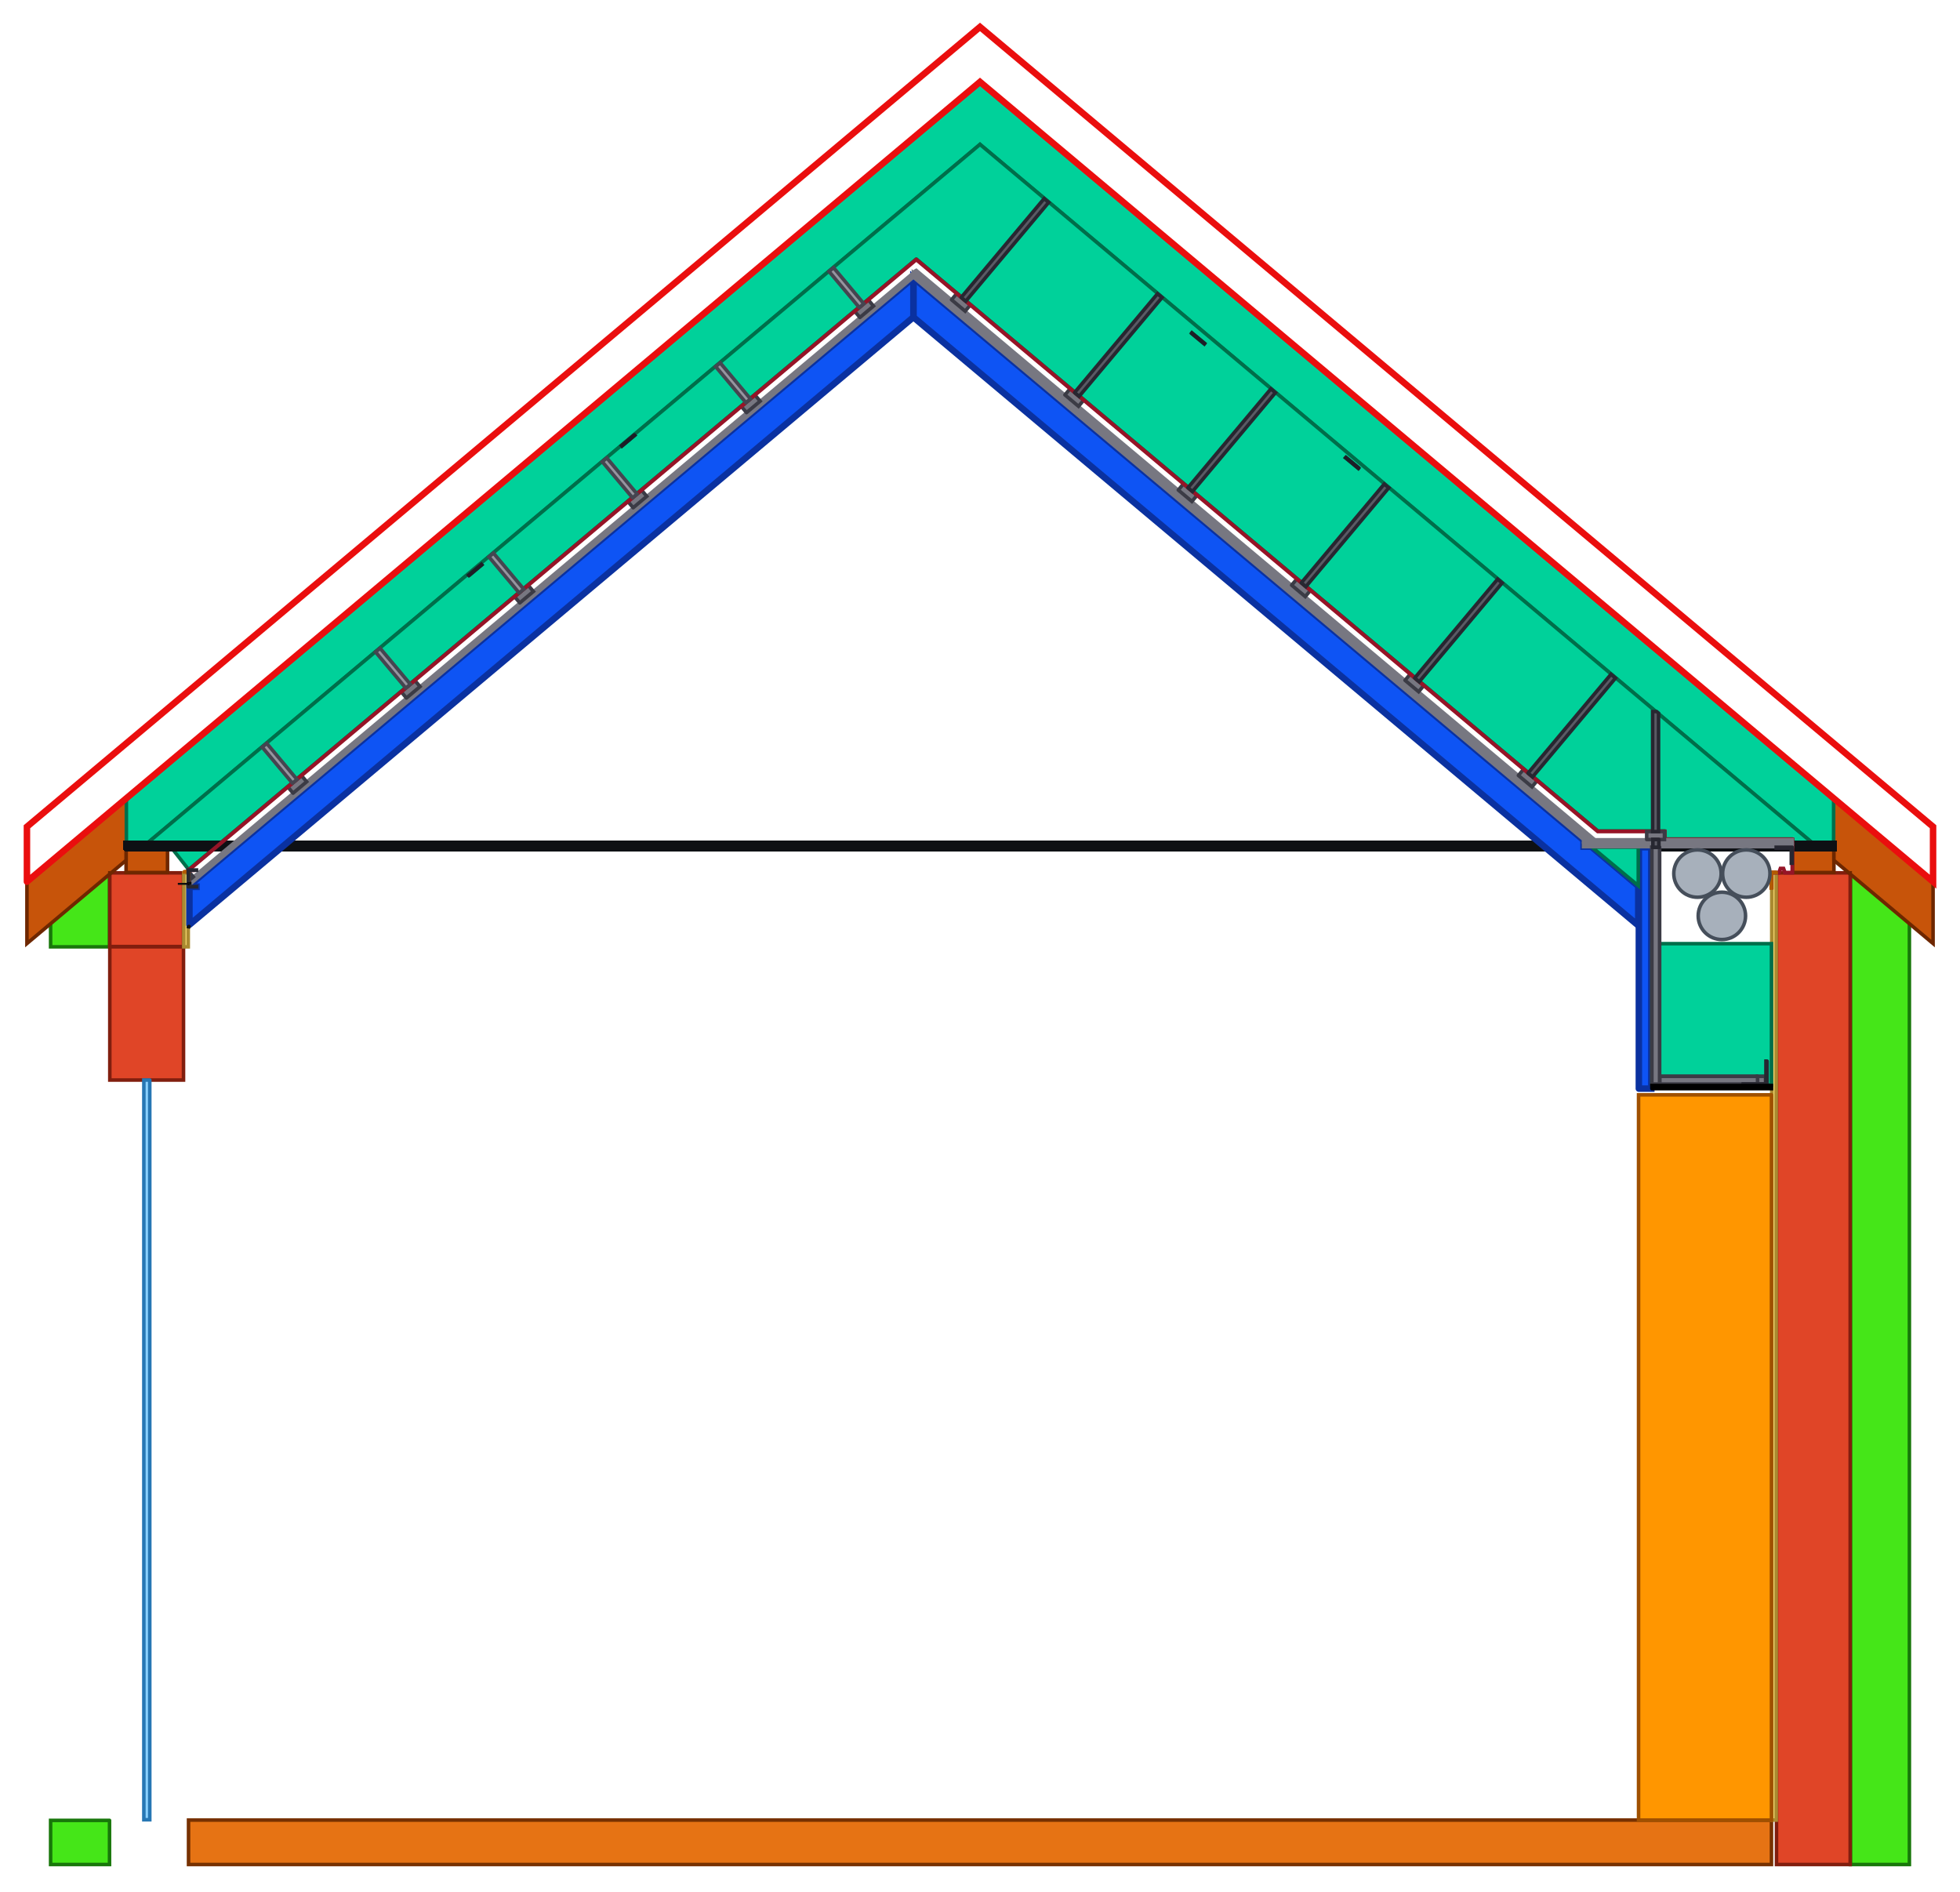
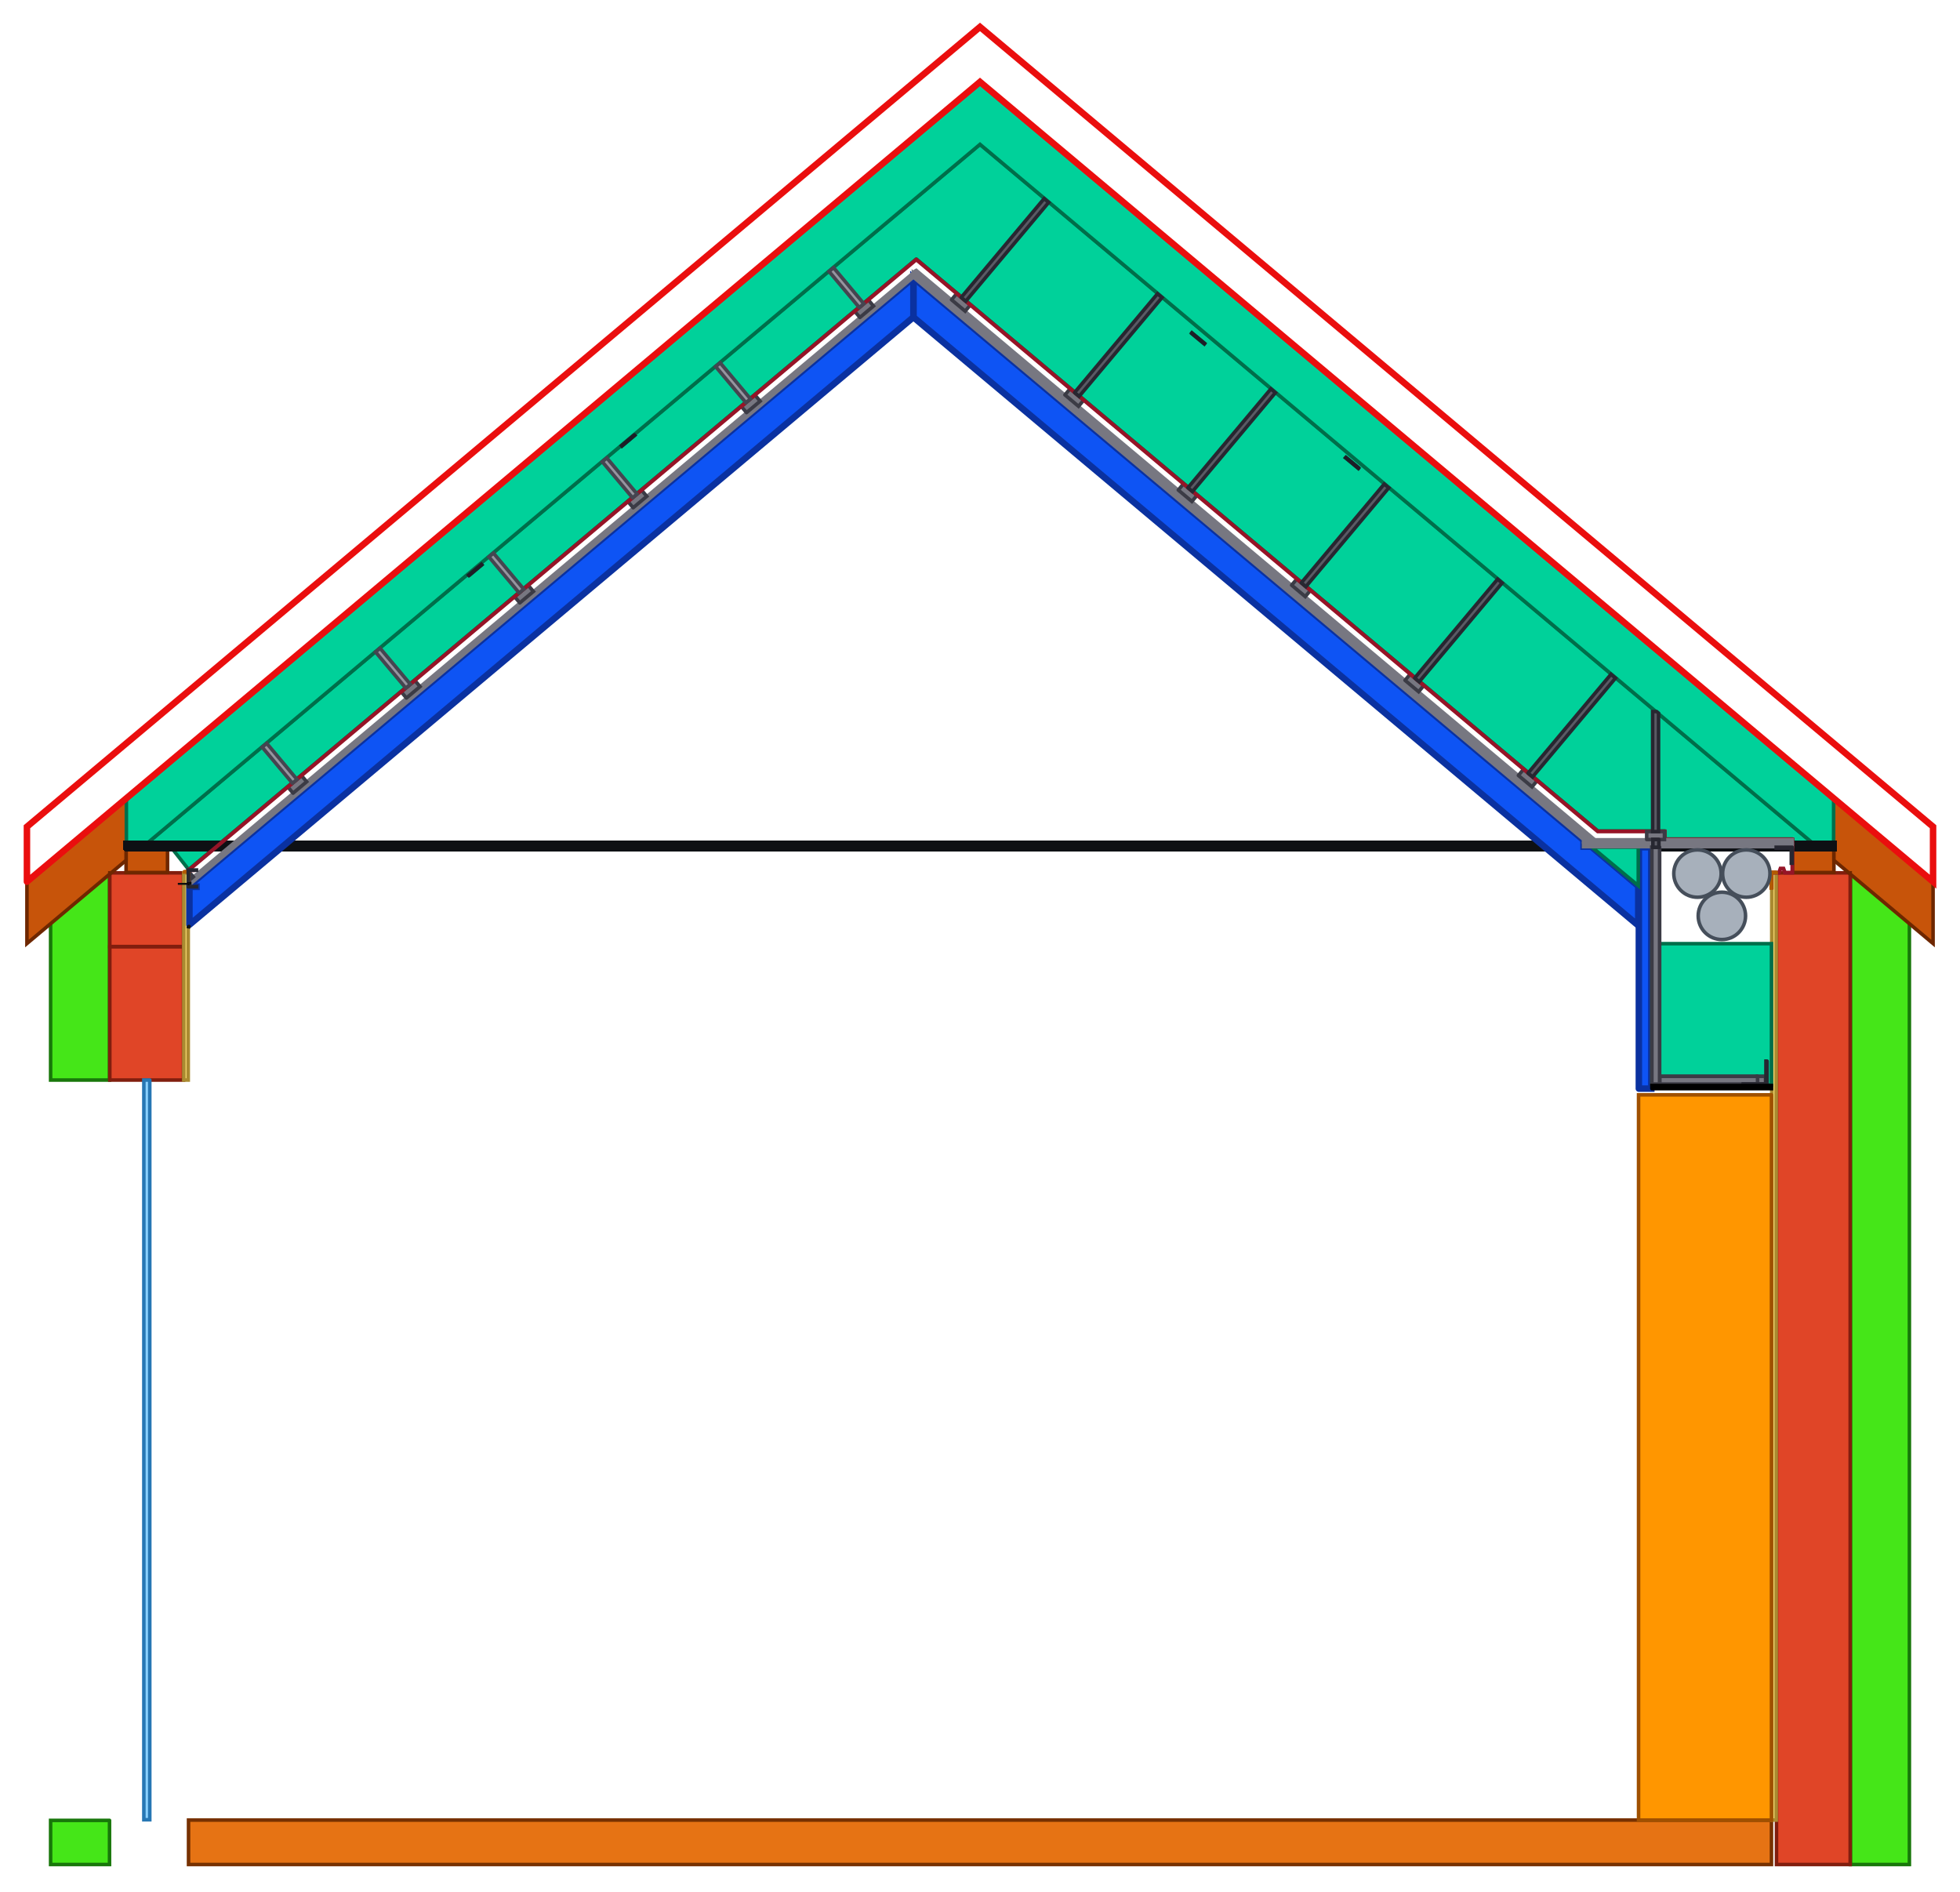
<svg xmlns="http://www.w3.org/2000/svg" width="6622.0mm" height="6389.6mm" viewBox="-636.0 -6148.6 6622.0 6389.6" version="1.1">
  <g transform="scale(1,-1)" stroke-linecap="round">
    <g fill="rgb(230,115,20)" stroke="rgb(119,49,0)" stroke-width="12.0" id="floor">
      <path d="M 5349.0,0.0 L 1.0,0.0 L 1.0,-150.0 L 5349.0,-150.0 L 5349.0,0.0" />
    </g>
    <g fill="rgb(69,230,24)" stroke="rgb(24,119,10)" stroke-width="12.0" id="eps">
      <path d="M -266.0,-1.0 L -465.0,-1.0 L -465.0,-150.0 L -266.0,-150.0 L -266.0,-1.0" />
-       <path d="M -266.0,3200.0 L -465.0,3200.0 L -465.0,2950.0 L -266.0,2950.0 L -266.0,3200.0" />
+       <path d="M -266.0,3200.0 L -465.0,3200.0 L -465.0,2500.0 L -266.0,2500.0 L -266.0,3200.0" />
      <path d="M 5815.0,3200.0 L 5616.0,3200.0 L 5616.0,-150.0 L 5815.0,-150.0 L 5815.0,3200.0" />
    </g>
    <g fill="rgb(224,69,39)" stroke="rgb(129,30,14)" stroke-width="12.0" id="masonry">
      <path d="M -16.0,3200.0 L -265.0,3200.0 L -265.0,2951.0 L -16.0,2951.0 L -16.0,3200.0" />
      <path d="M -16.0,2950.0 L -265.0,2950.0 L -265.0,2500.0 L -16.0,2500.0 L -16.0,2950.0" />
      <path d="M 5615.0,3200.0 L 5366.0,3200.0 L 5366.0,-150.0 L 5615.0,-150.0 L 5615.0,3200.0" />
    </g>
    <g fill="rgb(255,224,119)" stroke="rgb(170,139,49)" stroke-width="12.0" id="plaster">
-       <path d="M 0.0,3200.0 L -15.0,3200.0 L -15.0,2950.0 L 0.0,2950.0 L 0.0,3200.0" />
+       <path d="M 0.0,3200.0 L -15.0,3200.0 L -15.0,2500.0 L 0.0,2500.0 L 0.0,3200.0" />
      <path d="M 5365.0,3200.0 L 5350.0,3200.0 L 5350.0,0.0 L 5365.0,0.0 L 5365.0,3200.0" />
    </g>
    <g fill="rgb(255,150,0)" stroke="rgb(160,80,0)" stroke-width="12.0" id="furniture">
      <path d="M 5349.0,2450.0 L 4900.0,2450.0 L 4900.0,0.0 L 5349.0,0.0 L 5349.0,2450.0" />
    </g>
    <g fill="rgb(199,84,10)" stroke="rgb(110,39,0)" stroke-width="12.0" id="wall_plate">
      <path d="M -70.0,3300.0 L -210.0,3300.0 L -210.0,3201.0 L -70.0,3201.0 L -70.0,3300.0" />
      <path d="M 5560.0,3300.0 L 5420.0,3300.0 L 5420.0,3201.0 L 5560.0,3201.0 L 5560.0,3300.0" />
    </g>
    <g fill="rgb(199,84,10)" stroke="rgb(110,39,0)" stroke-width="12.0" id="rafters">
      <path d="M 5895.0,3168.026 L 2675.0,5869.927 L -545.0,3168.026 L -545.0,2961.161 L -265.0,3196.109 L -265.0,3200.0 L -260.363,3200.0 L -210.0,3242.259 L -210.0,3300.0 L -141.187,3300.0 L 2675.0,5663.062 L 5491.187,3300.0 L 5560.0,3300.0 L 5560.0,3242.259 L 5610.363,3200.0 L 5615.0,3200.0 L 5615.0,3196.109 L 5895.0,2961.161 L 5895.0,3168.026" />
    </g>
    <g fill="rgb(0,209,154)" stroke="rgb(0,110,74)" stroke-width="12.0" id="plenum_wool">
+       <path d="M 1.347,3211.041 L 2459.08,5273.324 A 1.0,1.0 -140 0,0 2460.366,5273.324 L 4762.624,3341.5 L 4988.5,3341.5 A 1.0,1.0 180.0 0,0 4989.5,3340.5 L 4989.5,3314.5 L 5420.0,3314.5 A 1.0,1.0 180.0 0,0 5421.0,3313.5 L 5421.0,3301.0 L 5487.248,3301.0 L 2675.0,5660.756 L -137.248,3301.0 L -70.0,3301.0 A 1.0,1.0 180.0 0,0 -69.214,3300.619 L 1.347,3211.041 M 990.575,4242.134 L 991.86,4240.602 L 948.526,4204.24 L 947.241,4205.773 L 990.575,4242.134 M 1507.259,4679.599 L 1508.544,4678.067 L 1465.21,4641.706 L 1463.925,4643.238 L 1507.259,4679.599 M 3911.354,4603.57 L 3954.687,4567.719 L 3953.401,4566.187 L 3910.068,4602.038 L 3911.354,4603.57 M 3434.147,4988.324 L 3432.861,4986.791 L 3389.528,5022.643 L 3390.813,5024.175 L 3434.147,4988.324" />
      <path d="M -209.0,3301.0 L -137.612,3301.0 L 2675.0,5661.062 L 5487.612,3301.0 L 5559.0,3301.0 L 5559.0,3449.963 L 2675.0,5869.927 L -209.0,3449.963 L -209.0,3301.0" />
-       <path d="M 1.347,3211.041 L 2459.08,5273.324 A 1.0,1.0 -140 0,0 2460.366,5273.324 L 4762.624,3341.5 L 4988.5,3341.5 A 1.0,1.0 180.0 0,0 4989.5,3340.5 L 4989.5,3314.5 L 5420.0,3314.5 A 1.0,1.0 180.0 0,0 5421.0,3313.5 L 5421.0,3301.0 L 5487.248,3301.0 L 2675.0,5660.756 L -137.248,3301.0 L -70.0,3301.0 A 1.0,1.0 180.0 0,0 -69.214,3300.619 L 1.347,3211.041 M 990.575,4242.134 L 991.86,4240.602 L 948.526,4204.24 L 947.241,4205.773 L 990.575,4242.134 M 1507.259,4679.599 L 1508.544,4678.067 L 1465.21,4641.706 L 1463.925,4643.238 L 1507.259,4679.599 M 3911.354,4603.57 L 3954.687,4567.719 L 3953.401,4566.187 L 3910.068,4602.038 L 3911.354,4603.57 M 3434.147,4988.324 L 3432.861,4986.791 L 3389.528,5022.643 L 3390.813,5024.175 L 3434.147,4988.324" />
    </g>
    <g fill="rgb(69,69,80)" stroke="rgb(30,30,39)" stroke-width="12.0" id="racking_strap">
      <path d="M 1507.259,4679.599 L 1463.925,4643.238 L 1465.21,4641.706 L 1508.544,4678.067 L 1507.259,4679.599" />
      <path d="M 948.526,4204.24 L 991.86,4240.602 L 990.575,4242.134 L 947.241,4205.773 L 948.526,4204.24" />
      <path d="M 3954.687,4567.719 L 3911.354,4603.57 L 3910.068,4602.038 L 3953.401,4566.187 L 3954.687,4567.719" />
      <path d="M 3389.528,5022.643 L 3432.861,4986.791 L 3434.147,4988.324 L 3390.813,5024.175 L 3389.528,5022.643" />
    </g>
    <g fill="rgb(34,37,43)" stroke="rgb(14,16,20)" stroke-width="22.0" id="tie_rod">
      <path d="M -209.0,3284.0 L 5559.0,3284.0 L 5559.0,3298.0 L -209.0,3298.0 L -209.0,3284.0" />
      <path d="M -209.0,3284.0 L 5559.0,3284.0 L 5559.0,3298.0 L -209.0,3298.0 L -209.0,3284.0" />
      <path d="M -209.0,3284.0 L 5559.0,3284.0 L 5559.0,3298.0 L -209.0,3298.0 L -209.0,3284.0" />
      <path d="M -209.0,3284.0 L 5559.0,3284.0 L 5559.0,3298.0 L -209.0,3298.0 L -209.0,3284.0" />
      <path d="M -209.0,3284.0 L 5559.0,3284.0 L 5559.0,3298.0 L -209.0,3298.0 L -209.0,3284.0" />
      <path d="M -209.0,3284.0 L 5559.0,3284.0 L 5559.0,3298.0 L -209.0,3298.0 L -209.0,3284.0" />
    </g>
    <g fill="none" stroke="rgb(234,14,14)" stroke-width="22.0" id="roofing">
      <path d="M -545.0,3170.026 L 2675.0,5871.927 L 5895.0,3170.026 L 5895.0,3355.699 L 2675.0,6057.6 L -545.0,3355.699 L -545.0,3170.026" />
    </g>
    <g fill="rgb(139,209,255)" stroke="rgb(39,119,180)" stroke-width="12.0" id="glazing">
      <path d="M -130.0,2500.0 L -150.0,2500.0 L -150.0,1.0 L -130.0,1.0 L -130.0,2500.0" />
    </g>
    <g fill="rgb(14,84,244)" stroke="rgb(10,49,160)" stroke-width="22.0" id="slope_naturheld_140">
      <path d="M 2450.0,5076.768 A 1.0,1.0 -140.0 0,0 2450.643,5076.534 L 4899.0,3022.118 L 4899.0,3155.27 L 4740.222,3288.5 L 4714.176,3288.5 L 4714.176,3299.0 L 4727.709,3299.0 L 4725.325,3301.0 L 4714.176,3301.0 L 4714.176,3310.355 L 2450.0,5210.225 L 2450.0,5076.768" />
      <path d="M 4.0,3024.635 L 2449.357,5076.534 A 1.0,1.0 -140.0 0,0 2450.0,5076.768 L 2450.0,5210.225 L 4.0,3157.787 L 4.0,3153.543 L 27.8,3153.543 L 27.8,3152.743 L 4.0,3152.743 L 4.0,3024.635" />
    </g>
    <g fill="rgb(230,230,234)" stroke="rgb(119,119,129)" stroke-width="12.0" id="slope_gkf">
      <path d="M 2450.0,5212.53 L 4713.176,3313.5 L 4732.622,3311.5 L 2450.0,5226.848 L 2450.0,5212.53" />
      <path d="M 1.2,3157.743 L 2450.0,5212.53 L 2450.0,5226.848 L 1.2,3172.06 L 1.2,3157.743" />
      <path d="M 2450.0,5228.848 L 4732.622,3313.5 L 4752.069,3311.5 L 2459.723,5235.006 L 2450.0,5228.848" />
    </g>
    <g fill="rgb(119,119,129)" stroke="rgb(59,59,69)" stroke-width="12.0" id="slope_cd">
      <path d="M 1.2,3173.06 L 17.041,3186.352 L 1.2,3205.23 L 1.2,3173.06" />
      <path d="M 354.1,3469.179 L 400.063,3507.746 L 382.708,3528.429 L 336.745,3489.862 L 354.1,3469.179" />
      <path d="M 737.122,3790.573 L 783.085,3829.14 L 765.73,3849.823 L 719.767,3811.256 L 737.122,3790.573" />
      <path d="M 1120.145,4111.966 L 1166.107,4150.534 L 1148.752,4171.217 L 1102.789,4132.65 L 1120.145,4111.966" />
      <path d="M 1503.167,4433.36 L 1549.129,4471.927 L 1531.774,4492.611 L 1485.812,4454.043 L 1503.167,4433.36" />
      <path d="M 1886.189,4754.754 L 1932.152,4793.321 L 1914.796,4814.004 L 1868.834,4775.437 L 1886.189,4754.754" />
      <path d="M 2269.211,5076.148 L 2315.174,5114.715 L 2297.819,5135.398 L 2251.856,5096.831 L 2269.211,5076.148" />
      <path d="M 2578.882,5136.02 L 2624.845,5097.453 L 2642.2,5118.136 L 2596.238,5156.703 L 2578.882,5136.02" />
      <path d="M 2961.904,4814.626 L 3007.867,4776.059 L 3025.222,4796.742 L 2979.26,4835.31 L 2961.904,4814.626" />
      <path d="M 3344.927,4493.233 L 3390.889,4454.665 L 3408.245,4475.348 L 3362.282,4513.916 L 3344.927,4493.233" />
      <path d="M 3727.949,4171.839 L 3773.912,4133.271 L 3791.267,4153.955 L 3745.304,4192.522 L 3727.949,4171.839" />
      <path d="M 4110.971,3850.445 L 4156.934,3811.878 L 4174.289,3832.561 L 4128.326,3871.128 L 4110.971,3850.445" />
      <path d="M 4493.993,3529.051 L 4539.956,3490.484 L 4557.311,3511.167 L 4511.349,3549.734 L 4493.993,3529.051" />
    </g>
    <g fill="rgb(224,34,59)" stroke="rgb(150,20,39)" stroke-width="12.0" id="slope_foil">
+       <path d="M 14.592,3208.706 L 1.0,3208.706 L 1.0,3208.459 L 14.663,3208.459 L 14.592,3208.706" />
      <path d="M 2.0,3173.732 L 1.0,3172.893 L 1.0,3169.612 L 1.2,3169.612 L 1.2,3172.06 L 2.0,3172.732 L 2.0,3173.732" />
+       <path d="M -0.0,3208.605 L -0.174,3208.459 L 0.0,3208.459 L 0.0,3208.605" />
      <path d="M 2459.723,5272.558 L 1.074,3209.506 L 2.63,3209.506 L 2459.723,5271.252 L 4761.896,3339.5 L 4987.5,3339.5 L 4987.5,3312.5 L 5419.0,3312.5 L 5419.0,3201.0 L 5394.852,3201.0 L 5389.852,3215.0 L 5379.148,3215.0 L 5374.148,3201.0 L 5349.0,3201.0 L 5349.0,3150.0 L 5350.0,3150.0 L 5350.0,3200.0 L 5374.852,3200.0 L 5379.852,3214.0 L 5389.148,3214.0 L 5394.148,3200.0 L 5420.0,3200.0 L 5420.0,3313.5 L 4988.5,3313.5 L 4988.5,3340.5 L 4762.26,3340.5 L 2459.723,5272.558" />
-       <path d="M 14.592,3208.706 L 1.0,3208.706 L 1.0,3208.459 L 14.663,3208.459 L 14.592,3208.706" />
-       <path d="M -0.0,3208.605 L -0.174,3208.459 L 0.0,3208.459 L 0.0,3208.605" />
    </g>
    <g fill="rgb(255,139,0)" stroke="rgb(180,90,0)" stroke-width="12.0" id="vapour_brake_tape">
      <path d="M 0.8,3204.0 L 0.8,3169.612 L 1.0,3169.612 L 1.0,3172.893 L 1.05,3172.935 L 1.05,3204.0 L 0.8,3204.0" />
      <path d="M -13.0,3204.0 L -13.0,3203.0 L 0.0,3203.0 L 0.0,3204.0 L -13.0,3204.0" />
      <path d="M 5365.0,3202.0 L 5348.0,3202.0 L 5348.0,3149.0 L 5349.0,3149.0 L 5349.0,3201.0 L 5365.0,3201.0 L 5365.0,3202.0" />
    </g>
    <g fill="rgb(119,119,129)" stroke="rgb(39,39,49)" stroke-width="12.0" id="eave_ud">
      <path d="M 0.0,3152.743 L 27.8,3152.743 L 27.8,3153.543 L 0.8,3153.543 L 0.8,3208.706 L 27.8,3208.706 L 27.8,3209.506 L -0.0,3209.506 L 0.0,3152.743" />
    </g>
    <g fill="rgb(244,244,244)" stroke="rgb(20,20,20)" stroke-width="12.0" id="eave_acrylic">
      <path d="M 2.4,3018.787 L 2.4,3020.787 L 0.2,3015.141 L 0.2,3013.141 L 2.4,3018.787" />
    </g>
    <g fill="rgb(150,150,160)" stroke="rgb(69,69,80)" stroke-width="12.0" id="slope_direct_hanger">
      <path d="M 352.066,3502.718 L 367.387,3515.574 L 265.183,3637.375 L 249.863,3624.519 L 352.066,3502.718" />
      <path d="M 735.088,3824.112 L 750.409,3836.967 L 648.206,3958.768 L 632.885,3945.913 L 735.088,3824.112" />
      <path d="M 1118.11,4145.505 L 1133.431,4158.361 L 1031.228,4280.162 L 1015.907,4267.306 L 1118.11,4145.505" />
      <path d="M 1501.132,4466.899 L 1516.453,4479.755 L 1414.25,4601.556 L 1398.929,4588.7 L 1501.132,4466.899" />
      <path d="M 1884.155,4788.293 L 1899.476,4801.149 L 1797.272,4922.95 L 1781.951,4910.094 L 1884.155,4788.293" />
      <path d="M 2267.177,5109.687 L 2282.498,5122.543 L 2180.295,5244.344 L 2164.974,5231.488 L 2267.177,5109.687" />
    </g>
    <g fill="rgb(90,90,100)" stroke="rgb(39,39,49)" stroke-width="12.0" id="slope_nonius">
      <path d="M 2611.558,5143.848 L 2626.879,5130.992 L 2906.977,5464.799 L 2891.656,5477.655 L 2611.558,5143.848" />
      <path d="M 2994.581,4822.454 L 3009.902,4809.598 L 3289.999,5143.405 L 3274.678,5156.261 L 2994.581,4822.454" />
      <path d="M 3377.603,4501.06 L 3392.924,4488.204 L 3673.021,4822.011 L 3657.7,4834.867 L 3377.603,4501.06" />
      <path d="M 3760.625,4179.666 L 3775.946,4166.81 L 4056.044,4500.618 L 4040.723,4513.473 L 3760.625,4179.666" />
      <path d="M 4143.647,3858.272 L 4158.968,3845.417 L 4439.066,4179.224 L 4423.745,4192.08 L 4143.647,3858.272" />
      <path d="M 4526.67,3536.879 L 4541.99,3524.023 L 4822.088,3857.83 L 4806.767,3870.686 L 4526.67,3536.879" />
    </g>
    <g fill="rgb(14,84,244)" stroke="rgb(10,49,160)" stroke-width="22.0" id="soffit_naturheld_140">
      <path d="M 4901.0,2471.0 L 4943.0,2471.0 L 4943.0,3286.5 L 4901.0,3286.5 L 4901.0,2471.0" />
    </g>
    <g fill="rgb(0,209,154)" stroke="rgb(0,110,74)" stroke-width="12.0" id="soffit_mineral_wool">
      <path d="M 4945.0,2483.5 L 5349.0,2483.5 L 5349.0,2960.606 L 4945.0,2960.606 L 4945.0,2483.5 M 5302.0,2486.5 L 5302.0,2512.5 L 5329.0,2512.5 L 5329.0,2486.5 L 5302.0,2486.5" />
      <path d="M 4742.97,3286.5 L 4899.0,3156.736 L 4899.0,3286.5 L 4742.97,3286.5" />
    </g>
    <g fill="rgb(119,119,129)" stroke="rgb(59,59,69)" stroke-width="12.0" id="soffit_ud">
      <path d="M 5329.0,2512.5 L 5302.0,2512.5 L 5302.0,2486.5 L 5329.0,2486.5 L 5329.0,2512.5" />
    </g>
    <g fill="rgb(230,230,234)" stroke="rgb(119,119,129)" stroke-width="12.0" id="soffit_gkf">
      <path d="M 5419.0,3299.0 L 4714.176,3299.0 L 4714.176,3288.5 L 5419.0,3288.5 L 5419.0,3299.0" />
      <path d="M 4714.176,3301.0 L 5419.0,3301.0 L 5419.0,3311.5 L 4714.176,3311.5 L 4714.176,3301.0" />
    </g>
    <g fill="rgb(119,119,129)" stroke="rgb(59,59,69)" stroke-width="12.0" id="soffit_cd">
      <path d="M 4971.0,3286.5 L 4945.0,3286.5 L 4945.0,2486.5 L 4971.0,2486.5 L 4971.0,3286.5" />
      <path d="M 5302.0,2512.5 L 4972.0,2512.5 L 4972.0,2486.5 L 5302.0,2486.5 L 5302.0,2512.5" />
      <path d="M 4971.0,3286.5 L 4945.0,3286.5 L 4945.0,2486.5 L 4971.0,2486.5 L 4971.0,3286.5" />
      <path d="M 5302.0,2512.5 L 4972.0,2512.5 L 4972.0,2486.5 L 5302.0,2486.5 L 5302.0,2512.5" />
      <path d="M 4927.5,3312.5 L 4987.5,3312.5 L 4987.5,3339.5 L 4927.5,3339.5 L 4927.5,3312.5" />
    </g>
    <g fill="rgb(20,20,23)" stroke="rgb(10,10,11)" stroke-width="2.0" id="joint_screw">
      <path d="M 1.0,3158.743 L 2.6,3158.743 L 2.6,3166.743 L 1.0,3166.743 L 1.0,3158.743" />
      <path d="M -34.0,3160.993 L 1.0,3160.993 L 1.0,3164.493 L -34.0,3164.493 L -34.0,3160.993" />
      <path d="M 1.0,3158.743 L 2.6,3158.743 L 2.6,3166.743 L 1.0,3166.743 L 1.0,3158.743" />
      <path d="M -34.0,3160.993 L 1.0,3160.993 L 1.0,3164.493 L -34.0,3164.493 L -34.0,3160.993" />
      <path d="M 8.0,3160.902 L 9.6,3160.902 L 9.6,3168.902 L 8.0,3168.902 L 8.0,3160.902" />
      <path d="M -2.0,3163.152 L 8.0,3163.152 L 8.0,3166.652 L -2.0,3166.652 L -2.0,3163.152" />
      <path d="M 8.0,3160.902 L 9.6,3160.902 L 9.6,3168.902 L 8.0,3168.902 L 8.0,3160.902" />
      <path d="M -2.0,3163.152 L 8.0,3163.152 L 8.0,3166.652 L -2.0,3166.652 L -2.0,3163.152" />
      <path d="M -2.0,3163.152 L 8.0,3163.152 L 8.0,3166.652 L -2.0,3166.652 L -2.0,3163.152" />
    </g>
    <g fill="rgb(90,90,100)" stroke="rgb(39,39,49)" stroke-width="12.0" id="soffit_nonius">
      <path d="M 4961.075,3744.817 L 4947.5,3744.817 L 4947.5,3339.5 L 4967.5,3339.5 L 4967.5,3739.426 L 4961.075,3744.817" />
      <path d="M 4968.5,3312.5 L 4948.5,3312.5 L 4948.5,3286.5 L 4968.5,3286.5 L 4968.5,3312.5" />
      <path d="M 4968.5,3312.5 L 4948.5,3312.5 L 4948.5,3286.5 L 4968.5,3286.5 L 4968.5,3312.5" />
      <path d="M 5331.0,2486.5 L 5254.0,2486.5 L 5254.0,2483.5 L 5331.0,2483.5 L 5331.0,2486.5" />
      <path d="M 5334.0,2563.5 L 5331.0,2563.5 L 5331.0,2486.5 L 5334.0,2486.5 L 5334.0,2563.5" />
      <path d="M 5331.0,2486.5 L 5254.0,2486.5 L 5254.0,2483.5 L 5331.0,2483.5 L 5331.0,2486.5" />
      <path d="M 5334.0,2563.5 L 5331.0,2563.5 L 5331.0,2486.5 L 5334.0,2486.5 L 5334.0,2563.5" />
      <path d="M 5419.0,3286.5 L 5365.0,3286.5 L 5365.0,3283.5 L 5419.0,3283.5 L 5419.0,3286.5" />
      <path d="M 5419.0,3283.5 L 5416.0,3283.5 L 5416.0,3232.5 L 5419.0,3232.5 L 5419.0,3283.5" />
    </g>
    <g fill="rgb(167,176,187)" stroke="rgb(69,78,90)" stroke-width="12.0" id="soffit_duct">
      <circle cx="5264.0" cy="3197.5" r="80.0" />
      <circle cx="5099.0" cy="3197.5" r="80.0" />
      <circle cx="5181.5" cy="3054.606" r="80.0" />
    </g>
    <g fill="none" stroke="rgb(0,0,0)" stroke-width="12.0" id="soffit_gkb">
      <path d="M 4945.0,2471.0 L 5349.0,2471.0 L 5349.0,2481.5 L 4945.0,2481.5 L 4945.0,2471.0" />
    </g>
  </g>
</svg>
